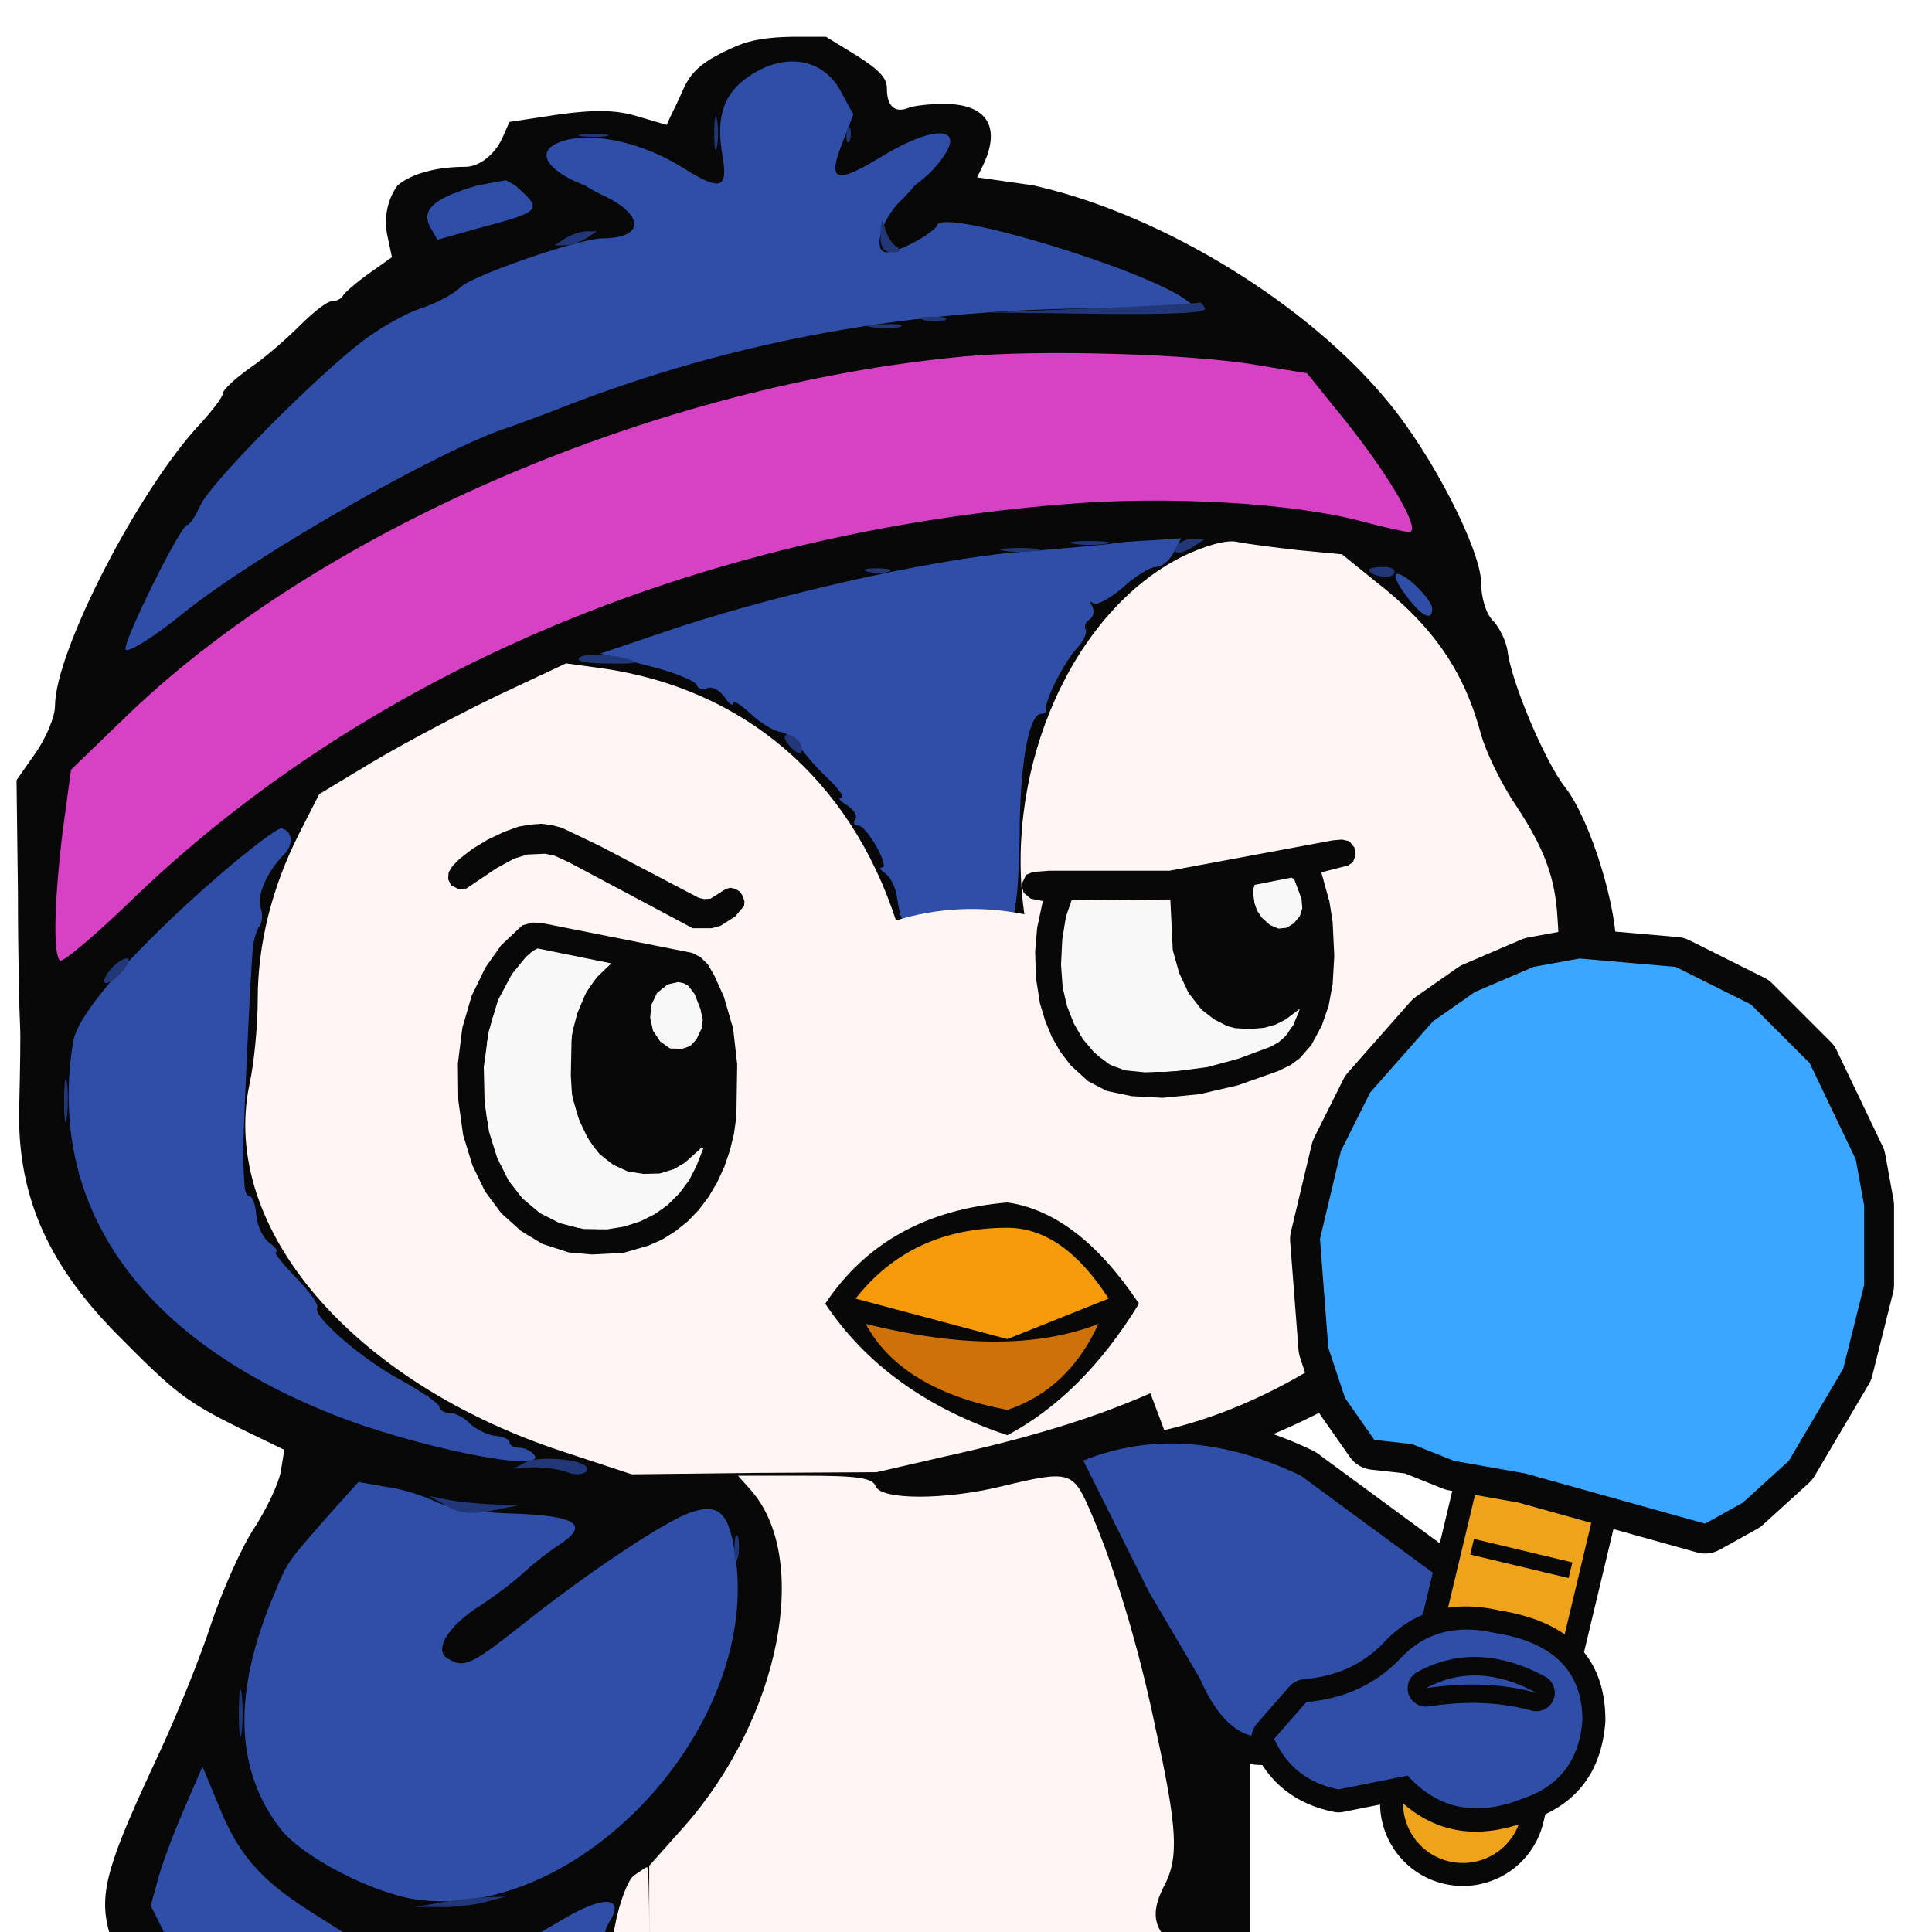
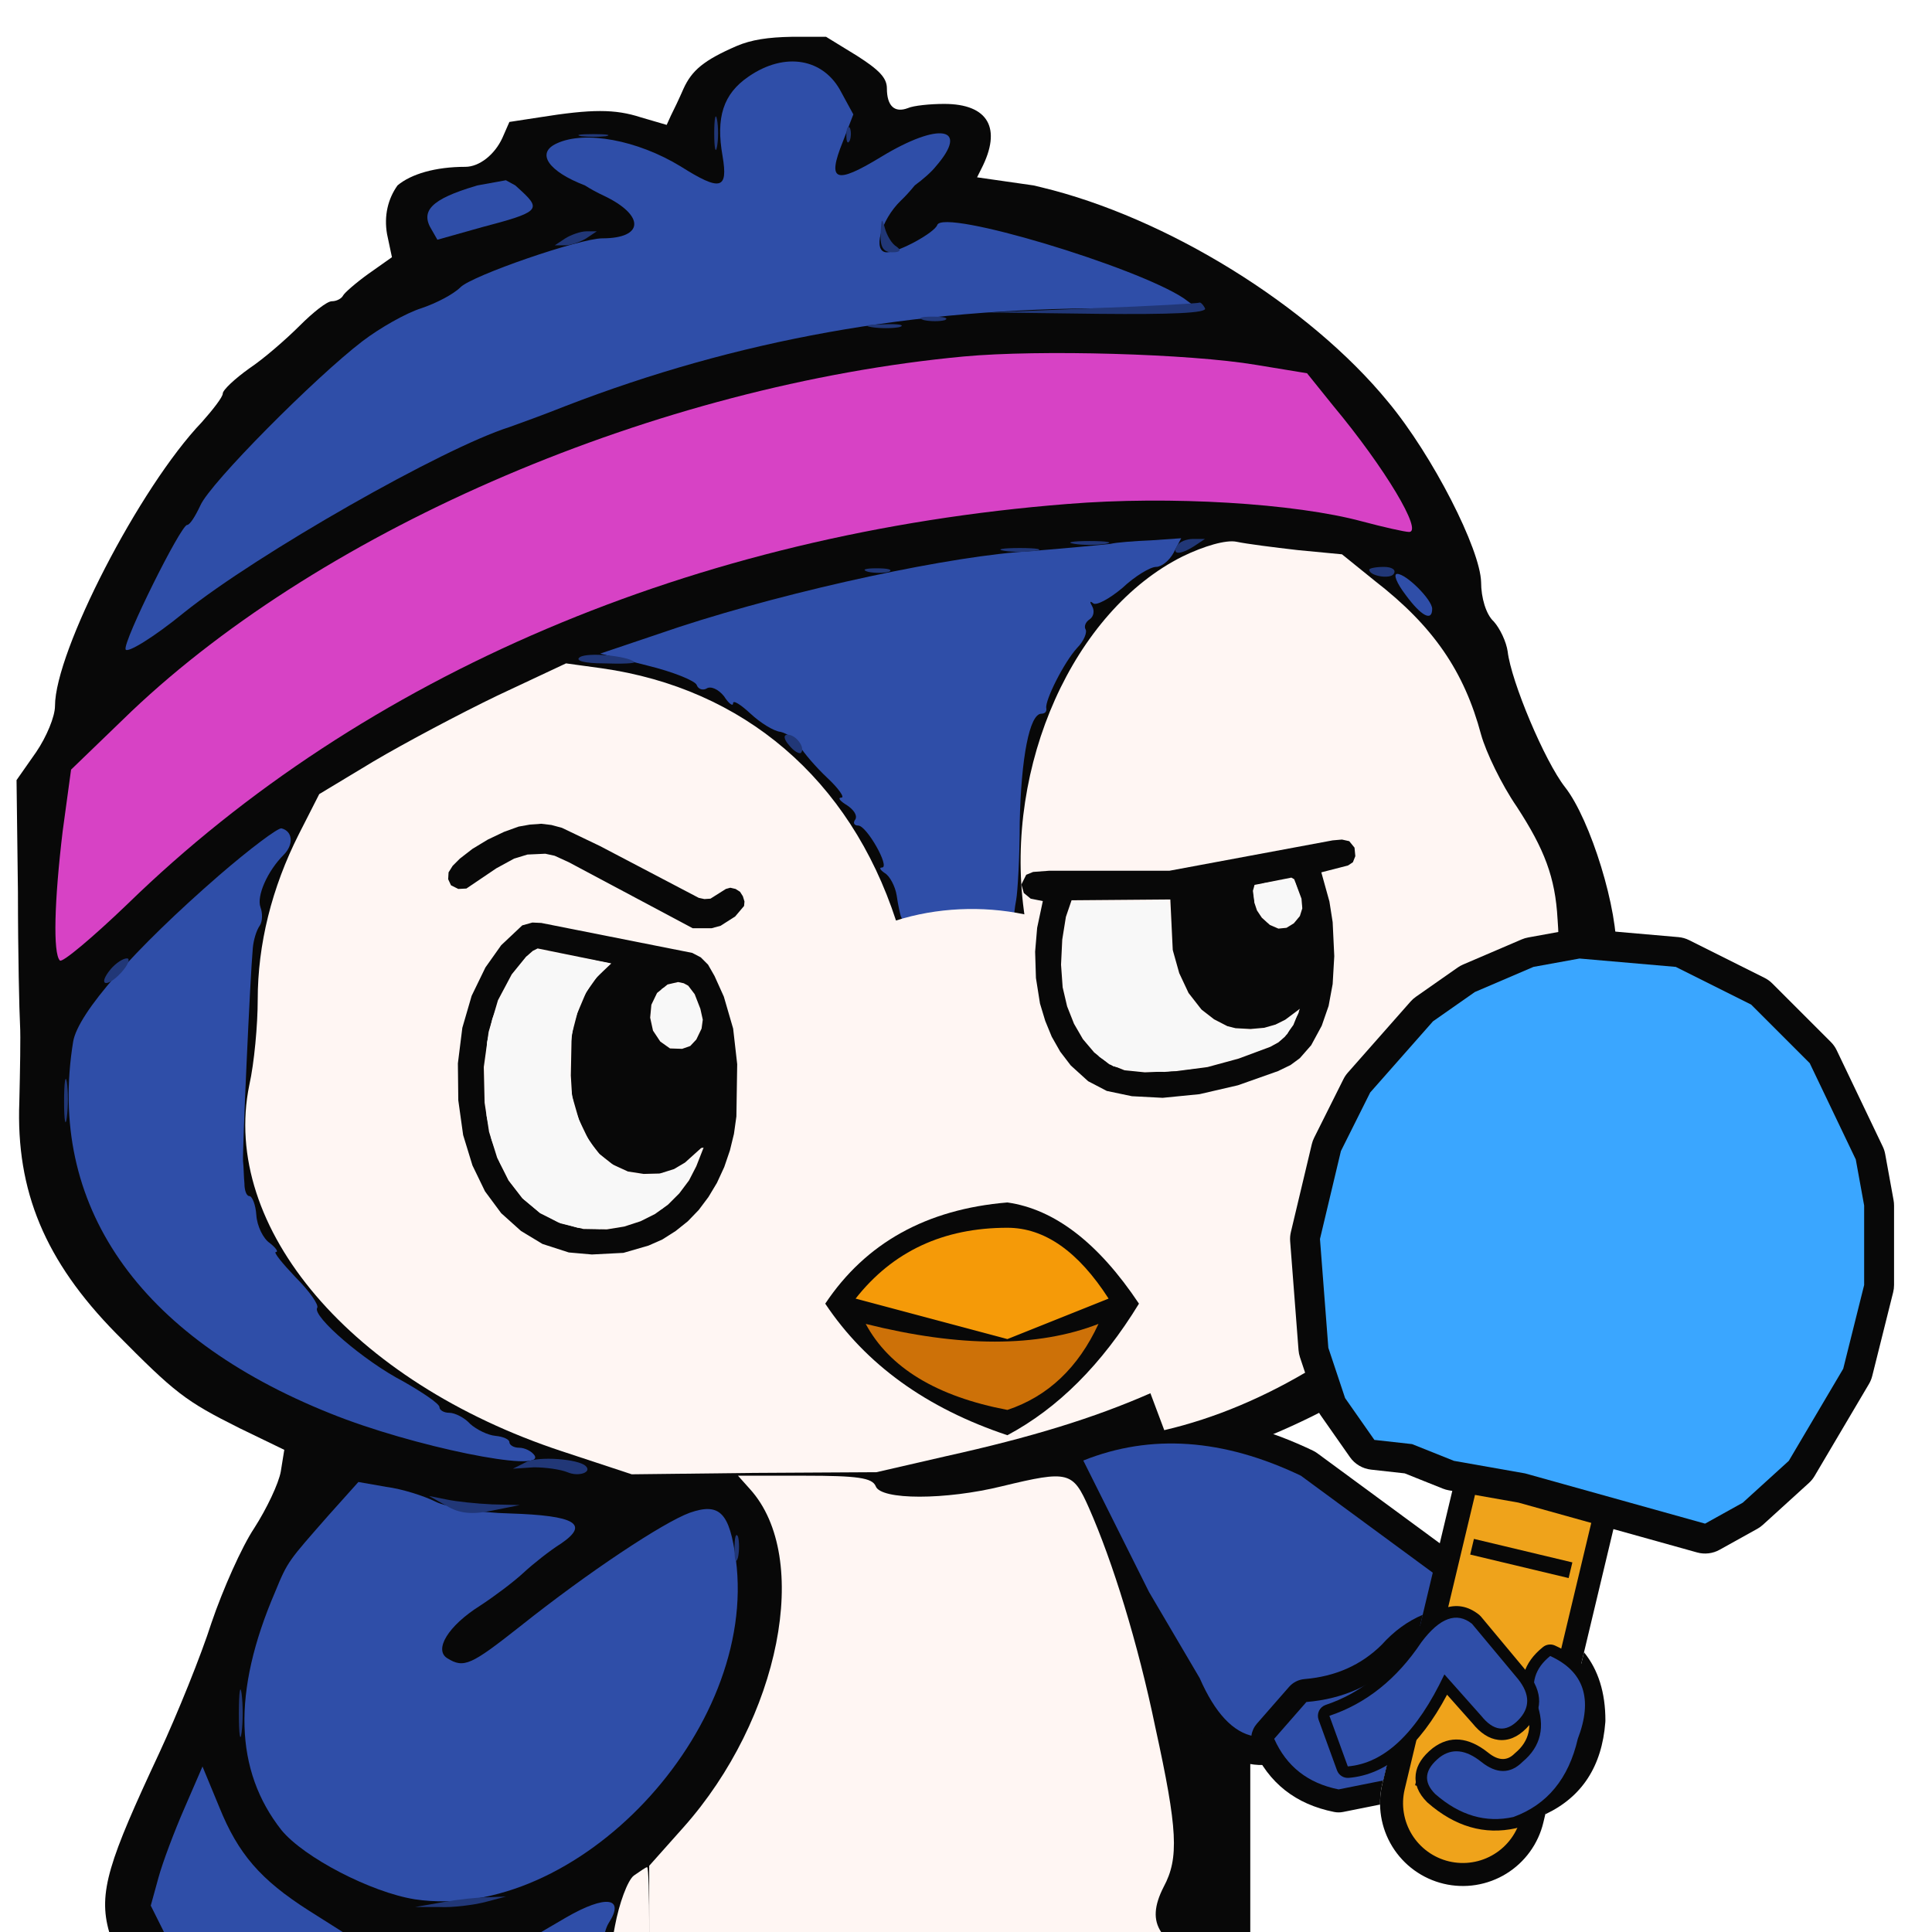
<svg xmlns="http://www.w3.org/2000/svg" viewBox="0 0 420 420" aria-hidden="true" class="sthings" data-character="pip">
  <g data-pip-part="body">
    <path fill="#080808" fill-rule="evenodd" d="M160.128 10.006C163.32 8.638 166.967 8.091 172.135 8H179.58L186.267 12.103C191.13 15.203 192.802 16.936 192.802 19.215C192.802 23.045 194.474 24.595 197.362 23.501C198.577 22.954 202.225 22.589 205.264 22.589C214.839 22.589 217.878 27.878 213.32 36.723L212.408 38.547L224.663 40.305L226.389 40.718C253.592 47.253 284.595 66.401 301.767 87.373C311.495 99.076 321.828 119.44 321.98 126.582C321.98 129.926 323.045 133.573 324.716 135.093C326.084 136.613 327.451 139.501 327.755 141.628C328.515 148.163 335.81 165.488 340.217 171.11C345.764 178.157 351.902 198.068 351.339 207.505H271.8V420.0H23.735C21.258 411.385 23.707 404.441 34.598 381.139C38.549 372.628 43.716 359.863 45.996 352.719C48.427 345.577 52.53 336.306 55.266 332.203C58.002 327.947 60.586 322.477 61.041 319.893L61.801 315.182L52.075 310.471C40.221 304.544 38.093 302.872 25.176 289.803C9.826 274.15 3.443 258.952 4.203 239.5C4.355 232.813 4.508 225.214 4.355 222.782C4.203 220.198 3.899 207.281 3.899 193.907L3.596 169.591L7.851 163.513C10.13 160.169 11.954 155.762 11.954 153.482C11.954 141.628 30.342 105.915 43.868 91.781C46.3 89.045 48.427 86.309 48.427 85.55C48.427 84.79 51.011 82.358 54.202 80.079C57.395 77.951 62.258 73.696 65.145 70.808C68.033 67.921 71.072 65.49 72.136 65.49C73.199 65.49 74.263 64.881 74.567 64.273C74.871 63.666 77.302 61.538 80.038 59.563L85.205 55.915L84.141 50.9C83.444 46.908 84.333 43.233 86.42 40.305C89.34 37.848 94.605 36.267 101.162 36.267C104.202 36.267 107.546 33.623 109.217 29.975L110.737 26.51L117.272 25.507C128.67 23.684 133.685 23.684 139.308 25.507L144.93 27.149L145.842 25.142C146.451 23.957 147.666 21.404 148.578 19.306C150.402 15.294 152.986 13.106 160.128 10.006Z" />
    <path fill="#080808" fill-rule="evenodd" d="M326.8 192.105 351.338 207.505Q350.89 221.805 349.9 238.305Q347.7 269.105 314.7 288.905Q286.1 312.005 252.0 319.705L248.7 305.405Q290.5 294.405 308.1 271.305Q331.2 246.005 326.8 219.605Z" />
    <path fill="#2f4ea8" fill-rule="evenodd" d="M162.712 16.662C170.614 11.191 179.125 12.65 182.924 20.127L185.508 24.869L183.228 30.796C179.733 39.458 181.557 40.188 191.587 34.079C204.201 26.419 210.887 27.605 203.44 36.175C202.47 37.399 200.691 38.958 198.86 40.305C197.826 41.573 196.774 42.727 195.842 43.605C191.435 47.86 189.611 54.851 192.802 54.851C195.386 54.851 203.137 50.596 203.745 48.925C204.961 45.277 247.21 58.043 257.391 64.881L260.279 67.009H241.13C198.426 67.009 160.28 73.847 122.895 88.285C118.336 90.109 112.864 92.084 110.737 92.844C96.299 97.404 56.026 120.352 40.07 133.118C33.383 138.589 27.608 142.084 27.303 141.172C26.696 139.501 39.31 114.121 40.677 114.121C41.285 114.121 42.501 112.145 43.564 109.866C45.692 105.003 68.488 82.054 78.823 74.152C82.622 71.265 88.245 68.072 91.588 67.009C94.779 65.945 98.579 63.969 100.099 62.45C102.683 59.866 126.086 51.812 130.949 51.812C140.067 51.812 140.22 46.796 131.253 42.541C129.771 41.852 128.4 41.1 127.153 40.305C119.322 37.308 116.352 33.284 121.071 31.161C127.15 28.334 138.548 30.431 147.971 36.175C156.633 41.647 158.304 41.191 157.089 33.988C155.57 25.507 157.24 20.401 162.712 16.662Z" />
    <path fill="#2f4ea8" fill-rule="evenodd" d="M112.022 40.305 113.473 41.629C117.727 45.581 116.967 46.189 104.81 49.38L95.084 52.116L93.867 49.988C91.285 45.884 93.716 43.301 103.442 40.414L103.802 40.305L109.977 39.185Z" />
    <path fill="#2f4ea8" fill-rule="evenodd" d="M241.435 118.225C242.65 117.92 246.601 117.616 250.249 117.465L256.784 117.008L255.112 120.2C254.2 121.871 252.528 123.24 251.312 123.24C250.097 123.24 246.753 125.215 244.017 127.798C241.13 130.23 238.242 131.75 237.635 131.142C236.875 130.534 236.875 130.838 237.483 131.902C237.939 132.814 237.787 134.029 236.875 134.638C235.963 135.245 235.66 136.157 235.963 136.765C236.42 137.372 235.66 139.348 234.139 140.868C231.252 144.059 227.149 152.266 227.452 153.938C227.604 154.697 227.149 155.154 226.389 155.154C223.805 155.154 221.982 164.728 221.677 178.862C221.677 186.46 221.222 193.907 220.917 195.579C220.614 197.098 220.31 199.682 220.31 201.05C220.158 202.873 218.942 203.785 216.359 203.785C214.23 203.785 210.127 204.85 207.088 206.065C201.313 208.496 197.058 207.737 198.426 204.393C198.882 203.178 198.426 202.266 197.514 202.266C196.602 202.266 195.995 201.809 195.995 201.05C196.146 200.442 196.146 199.682 195.842 199.226C195.69 198.77 195.235 196.794 194.93 194.667C194.626 192.691 193.411 190.412 192.347 189.804C191.435 189.196 190.979 188.588 191.739 188.588C193.562 188.588 188.396 179.469 186.572 179.469C185.66 179.469 185.355 178.862 185.964 178.102C186.42 177.19 185.508 175.975 184.14 175.063C182.621 174.151 182.012 173.391 182.924 173.391C183.685 173.391 182.316 171.415 179.885 169.135C177.301 166.704 174.717 163.665 173.805 162.144C173.046 160.777 171.071 159.409 169.702 159.105C168.183 158.953 165.296 157.129 163.167 155.154C161.04 153.178 159.368 152.115 159.368 152.875C159.368 153.634 158.457 153.026 157.392 151.354C156.177 149.834 154.505 149.075 153.593 149.682C152.834 150.139 151.77 149.834 151.465 148.922C151.162 148.01 146.299 146.035 140.676 144.668L130.493 142.084L143.108 137.829C166.663 129.622 201.921 121.719 220.917 120.047C230.948 119.288 240.218 118.376 241.435 118.225Z" />
    <path fill="#2f4ea8" fill-rule="evenodd" d="M305.567 129.318C303.591 126.734 302.832 124.759 303.743 124.759C305.72 124.759 311.342 130.382 311.342 132.357C311.342 135.245 308.911 133.878 305.567 129.318Z" />
    <path fill="#2f4ea8" fill-rule="evenodd" d="M47.667 190.259C54.354 184.484 60.434 179.926 61.193 180.078C63.625 180.685 63.929 183.572 61.649 185.853C58.154 189.347 55.723 194.819 56.634 197.251C57.09 198.466 57.09 200.29 56.483 201.202C55.723 202.266 55.114 204.393 54.963 206.065C54.354 212.752 52.683 250.29 52.835 252.417C52.987 253.632 52.987 255.913 53.139 257.28C53.139 258.8 53.595 260.016 54.202 260.016C54.811 260.016 55.571 261.84 55.723 264.119C55.874 266.551 57.242 269.285 58.61 270.197C59.977 271.262 60.586 272.173 59.977 272.173C59.37 272.173 61.346 274.605 64.233 277.644C67.273 280.684 69.4 283.723 68.945 284.331C67.88 286.155 79.126 295.881 87.637 300.289C91.892 302.72 95.539 305.152 95.539 305.912C95.539 306.519 96.451 307.128 97.667 307.128C98.883 307.128 101.011 308.191 102.226 309.559C103.595 310.775 106.026 311.991 107.698 312.143C109.37 312.294 110.737 312.903 110.737 313.51C110.737 314.118 111.649 314.726 112.864 314.726C114.08 314.726 115.6 315.485 116.208 316.397C118.639 320.35 89.461 314.422 71.832 307.279C30.039 290.563 10.13 261.84 15.905 226.429C16.97 220.198 29.127 206.369 47.667 190.259Z" />
    <path fill="#080808" fill-rule="evenodd" d="M233.253 311.887Q257.717 302.103 285.41 315.347Q285.925 315.593 286.384 315.931L323.784 343.431Q324.264 343.784 324.666 344.224Q325.067 344.664 325.377 345.173Q325.685 345.684 325.888 346.244Q326.091 346.804 326.181 347.393Q326.271 347.982 326.243 348.577Q326.217 349.172 326.075 349.75Q325.932 350.329 325.68 350.869Q325.427 351.409 325.074 351.889Q324.857 352.185 324.605 352.452Q306.216 371.991 283.164 381.295Q274.377 385.931 266.662 381.644Q260.033 377.961 255.407 367.569L244.585 349.173Q244.48 348.995 244.389 348.811L230.089 320.211Q229.822 319.678 229.665 319.103Q229.507 318.528 229.465 317.934Q229.423 317.339 229.497 316.748Q229.572 316.158 229.76 315.592Q229.949 315.027 230.244 314.509Q230.539 313.992 230.93 313.541Q231.32 313.091 231.791 312.726Q232.262 312.36 232.794 312.094Q233.02 311.981 233.253 311.887Z" />
    <path fill="#2f4ea8" fill-rule="evenodd" d="M235.5 317.505Q257.5 308.705 282.8 320.805L320.2 348.305Q302.6 367.005 280.6 375.805Q276.341 378.128 272.627 377.453Q265.79 376.21 260.8 364.805L249.8 346.105Z" />
    <path fill="#2f4ea8" fill-rule="evenodd" d="M71.376 329.468 77.911 322.172 83.989 323.237C87.485 323.693 92.196 325.213 94.627 326.428C97.059 327.644 104.05 328.859 110.889 329.012C125.023 329.468 128.214 331.291 121.983 335.546C119.551 337.066 115.904 339.954 113.776 341.929C111.649 343.905 107.393 347.096 104.354 349.072C97.363 353.479 94.324 358.646 97.211 360.47C100.859 362.75 102.378 361.99 113.168 353.479C128.062 341.626 144.171 330.988 149.946 328.859C156.48 326.58 158.609 328.859 159.976 339.042C164.839 376.123 125.326 418.068 90.221 412.901C80.646 411.381 66.057 403.782 61.193 397.856C51.011 384.938 50.403 367.917 59.826 346.032C62.561 339.346 62.713 339.346 71.376 329.468Z" />
    <path fill="#2f4ea8" fill-rule="evenodd" d="M40.07 393.144 44.021 384.026 47.667 392.841C51.771 403.022 56.634 408.646 67.121 415.332L74.498 420.0H35.64L32.774 414.269L34.446 408.19C35.358 404.846 37.941 398.007 40.07 393.144Z" />
    <path fill="#2f4ea8" fill-rule="evenodd" d="M123.047 416.853C131.71 411.838 135.964 412.445 132.317 418.068C131.991 418.611 131.724 419.29 131.542 420.0H117.666Z" />
    <path fill="#213777" fill-rule="evenodd" d="M155.265 28.972C155.265 25.689 155.57 24.413 155.873 25.963C156.177 27.605 156.177 30.34 155.873 31.89C155.57 33.531 155.265 32.255 155.265 28.972Z" />
    <path fill="#213777" fill-rule="evenodd" d="M183.988 29.428C183.988 27.878 184.292 27.24 184.748 27.787C185.052 28.425 185.052 29.701 184.748 30.523C184.292 31.434 183.988 30.887 183.988 29.428Z" />
    <path fill="#213777" fill-rule="evenodd" d="M126.39 29.61C124.871 29.337 126.086 29.154 128.974 29.154C131.861 29.154 133.077 29.337 131.71 29.61C130.189 29.793 127.758 29.793 126.39 29.61Z" />
    <path fill="#213777" fill-rule="evenodd" d="M191.435 50.596C191.587 47.404 191.739 47.253 192.347 49.532C192.802 51.204 193.866 53.028 194.93 53.635C195.995 54.395 195.69 54.851 194.018 54.851C192.042 54.851 191.283 53.788 191.435 50.596Z" />
    <path fill="#213777" fill-rule="evenodd" d="M122.895 51.812C124.111 51.052 126.238 50.292 127.454 50.292H129.734L127.454 51.812C126.238 52.571 124.111 53.331 122.895 53.331H120.615Z" />
    <path fill="#213777" fill-rule="evenodd" d="M237.635 67.009C250.249 66.553 260.583 65.945 260.735 65.793C260.887 65.641 261.495 66.097 261.951 67.009C262.559 68.072 254.504 68.377 238.851 68.225L214.839 67.921Z" />
    <path fill="#213777" fill-rule="evenodd" d="M200.858 69.593C199.337 69.137 200.249 68.832 202.68 68.832C205.264 68.832 206.328 69.137 205.416 69.593C204.352 69.896 202.225 69.896 200.858 69.593Z" />
    <path fill="#213777" fill-rule="evenodd" d="M189.46 71.113C187.484 70.808 188.699 70.504 192.042 70.504C195.386 70.353 196.905 70.656 195.538 71.113C194.018 71.416 191.283 71.416 189.46 71.113Z" />
    <path fill="#213777" fill-rule="evenodd" d="M233.532 118.225C231.555 117.92 233.076 117.616 236.875 117.616C240.674 117.616 242.195 117.92 240.371 118.225C238.395 118.528 235.355 118.528 233.532 118.225Z" />
    <path fill="#213777" fill-rule="evenodd" d="M255.872 118.68C256.327 117.768 257.999 117.16 259.367 117.16H261.951L259.671 118.68C256.632 120.656 254.655 120.656 255.872 118.68Z" />
    <path fill="#213777" fill-rule="evenodd" d="M218.335 119.744C216.359 119.44 217.878 119.135 221.677 119.135C225.477 119.135 226.997 119.44 225.173 119.744C223.198 120.047 220.158 120.047 218.335 119.744Z" />
    <path fill="#213777" fill-rule="evenodd" d="M188.699 124.303C187.179 123.847 188.091 123.543 190.523 123.543C193.107 123.543 194.171 123.847 193.259 124.303C192.195 124.607 190.067 124.607 188.699 124.303Z" />
    <path fill="#213777" fill-rule="evenodd" d="M297.664 123.847C297.664 123.543 299.033 123.24 300.855 123.24C302.527 123.24 303.591 123.847 302.984 124.759C302.224 125.975 297.664 125.215 297.664 123.847Z" />
    <path fill="#213777" fill-rule="evenodd" d="M126.086 142.844C127.758 141.78 136.268 142.54 137.94 143.907C138.245 144.212 135.204 144.364 131.253 144.212C126.998 144.212 124.871 143.604 126.086 142.844Z" />
    <path fill="#213777" fill-rule="evenodd" d="M171.526 161.993C170.311 160.625 170.311 159.713 171.223 159.713C173.046 159.713 175.174 162.601 174.11 163.665C173.805 163.968 172.59 163.36 171.526 161.993Z" />
    <path fill="#213777" fill-rule="evenodd" d="M24.112 210.625C25.176 209.408 26.696 208.344 27.608 208.344C28.367 208.344 27.911 209.713 26.391 211.384C23.2 214.879 21.073 214.271 24.112 210.625Z" />
    <path fill="#213777" fill-rule="evenodd" d="M13.929 239.5C13.929 235.244 14.234 233.42 14.538 235.244C14.841 237.219 14.841 240.563 14.538 242.843C14.234 245.275 13.929 243.603 13.929 239.5Z" />
    <path fill="#213777" fill-rule="evenodd" d="M114.536 317.766C117.272 316.55 125.63 317.157 127.302 318.678C128.822 320.045 125.783 321.109 123.351 320.045C121.83 319.438 118.639 318.981 116.055 318.981L111.497 319.285Z" />
    <path fill="#213777" fill-rule="evenodd" d="M97.059 327.34 93.26 325.213 97.059 325.972C99.187 326.428 103.595 326.884 106.938 327.035L113.016 327.188L106.938 328.404C102.53 329.316 99.795 329.012 97.059 327.34Z" />
    <path fill="#213777" fill-rule="evenodd" d="M159.673 336.763C159.673 334.179 159.976 333.115 160.433 334.027C160.736 335.091 160.736 337.218 160.433 338.585C159.976 340.106 159.673 339.194 159.673 336.763Z" />
    <path fill="#213777" fill-rule="evenodd" d="M51.923 372.476C51.923 367.917 52.227 365.941 52.53 368.221C52.835 370.653 52.835 374.3 52.53 376.579C52.227 379.01 51.923 377.035 51.923 372.476Z" />
    <path fill="#213777" fill-rule="evenodd" d="M96.299 413.509C99.642 412.901 104.05 412.445 106.177 412.445L109.977 412.293L105.417 413.509C102.986 414.117 98.427 414.725 95.539 414.572H90.221Z" />
    <path fill="#fff6f3" fill-rule="evenodd" d="M257.087 120.959C261.799 118.68 266.51 117.313 268.789 117.768C270.917 118.225 276.845 118.984 282.163 119.592L291.737 120.504L298.88 126.279C311.646 136.157 318.333 146.035 321.98 159.713C323.045 163.513 326.388 170.503 329.73 175.366C335.733 184.57 338.107 190.73 338.598 199.805H338.603Q341.1 232.805 318.0 271.305Q286.1 303.205 253.1 310.905L250.089 302.878C237.848 308.255 224.218 312.453 205.721 316.55L190.523 320.045L163.927 320.197L137.333 320.501L122.135 315.485C76.542 300.441 47.82 266.854 54.202 235.852C55.266 231.141 56.026 222.782 56.026 217.31C56.026 205.305 59.066 192.995 64.992 181.293L69.4 172.631L81.254 165.488C87.941 161.537 99.947 155.154 108.153 151.203L123.047 144.212L130.798 145.276C161.639 149.638 184.737 169.343 194.781 200.112C203.601 197.304 213.52 196.856 222.69 198.768L222.589 198.01C218.335 166.4 233.379 132.814 257.087 120.959Z" />
    <path fill="#fff6f3" fill-rule="evenodd" d="M137.788 407.734C139.155 406.822 140.372 405.91 140.676 405.91C140.979 405.91 141.132 411.99 141.132 419.588V420.0H133.439C133.518 419.573 133.6 419.132 133.685 418.676C134.597 413.813 136.421 408.797 137.788 407.734Z" />
    <path fill="#fff6f3" fill-rule="evenodd" d="M163.016 323.693 160.433 320.805H174.87C186.42 320.805 189.611 321.26 190.371 323.084C191.435 326.125 205.568 326.125 217.878 323.084C232.315 319.59 233.227 319.893 236.723 327.796C241.89 339.497 247.361 357.127 251.161 375.516C256.024 397.704 256.327 403.934 252.984 410.166C250.873 414.284 250.668 417.375 252.423 420.0H141.132V405.606L148.578 397.247C169.551 373.692 176.541 338.585 163.016 323.693Z" />
    <path fill="#d742c5" fill-rule="evenodd" d="M209.52 77.495C225.933 75.976 258.608 76.888 273.045 79.319L284.139 81.143L289.762 88.133C301.16 101.81 309.366 115.641 306.327 115.641C305.415 115.641 300.704 114.577 296.145 113.36C281.555 109.409 254.352 107.738 232.012 109.562C151.162 115.944 78.974 146.643 27.76 196.491C20.161 203.785 13.474 209.408 13.017 208.801C11.498 207.281 11.802 195.882 13.626 180.685L15.449 167.312L28.52 154.697C70.767 114.577 142.955 83.726 209.52 77.495Z" />
  </g>
  <g class="sthings-face" data-face="skeptical">
    <g data-pip-part="eye-0">
      <path fill="#080808" fill-rule="evenodd" d="M113.532 201.169 115.732 200.553 117.668 200.641 150.492 207.153 152.34 208.121 153.924 209.705 155.332 212.169 157.356 216.657 159.38 223.609 160.26 231.353 160.084 242.705 159.556 246.489 158.676 250.097 157.444 253.705 155.86 257.137 154.012 260.217 151.9 263.033 149.524 265.497 146.884 267.609 143.98 269.457 140.988 270.777 135.532 272.361 128.668 272.713 123.652 272.273 117.932 270.425 113.268 267.609 108.956 263.737 105.436 258.985 102.708 253.353 100.684 246.753 99.628 239.185 99.54 231.177 100.508 223.433 102.532 216.481 105.524 210.321 108.956 205.481 113.532 201.169ZM116.876 206.185 115.82 206.713 114.324 208.033 111.244 211.817 108.252 217.449 106.228 224.313 105.172 231.969 105.348 239.713 106.316 246.049 108.076 251.681 110.54 256.609 113.532 260.481 117.404 263.737 121.804 265.937 126.82 267.169 131.924 267.257 135.708 266.641 139.228 265.497 142.396 263.913 145.212 261.889 147.676 259.425 149.788 256.609 151.372 253.529 152.956 249.481 152.428 249.569 148.908 252.737 146.532 254.145 143.452 255.113 139.932 255.201 136.5 254.673 133.244 253.177 130.34 250.889 128.052 247.985 125.852 243.409 124.356 238.217 124.092 233.817 124.268 225.017 125.5 220.265 127.436 215.689 129.812 212.345 132.892 209.441 116.876 206.185ZM112.74 179.697 115.204 179.257 117.668 179.081 119.868 179.345 122.156 179.961 130.428 183.921 151.9 195.185 153.132 195.449 154.452 195.361 157.796 193.249 158.764 192.985 159.908 193.249 160.876 193.865 161.492 194.833 161.844 195.977 161.756 196.945 159.82 199.233 156.652 201.257 154.716 201.785H150.58L123.652 187.441L120.572 186.033L118.548 185.593L114.676 185.769L111.772 186.649L107.9 188.761L101.388 193.161L99.628 193.249L98.044 192.457L97.428 191.137L97.516 189.641L98.396 188.233L99.98 186.649L102.708 184.537L106.052 182.513L109.572 180.841L112.74 179.697ZM149.612 214.281 148.644 213.753 147.412 213.489 145.124 214.017 142.836 215.865 141.604 218.417 141.34 221.233 141.956 224.049 143.54 226.425 145.652 227.921 148.292 228.009 150.052 227.393 151.372 225.985 152.516 223.609 152.78 221.673 152.252 219.297 151.02 216.129 149.612 214.281Z" />
      <path fill="#f8f8f8" fill-rule="evenodd" d="M114.5 207.945 116.7 206.361 132.628 209.441 128.844 213.401 126.38 217.537 124.708 222.641 123.74 228.977 123.828 235.225 124.884 240.857 126.908 246.049 129.724 250.361 132.188 252.561 134.916 254.233 137.82 255.201 140.9 255.465 143.892 255.113 146.62 254.233 148.908 252.913 152.34 250.273 150.228 255.289 147.5 259.425 144.068 262.681 139.756 265.145 135.356 266.553 130.34 267.169 125.588 266.905 121.276 265.673 117.316 263.561 113.884 260.745 110.98 257.049 108.692 252.825 106.844 247.721 105.788 242.617 105.524 234.433 105.876 226.601 107.02 221.497 109.044 216.129 111.684 211.465 114.5 207.945ZM143.98 214.897 146.268 213.841 148.644 214.017 150.14 215.161 151.548 217.801 152.428 220.881 152.34 223.257 151.196 225.897 150.14 227.041 149.084 227.569 146.972 227.833 145.036 227.393 143.276 225.897 142.132 223.873 141.604 221.409 141.78 218.945 142.572 216.657 143.98 214.897Z" />
    </g>
    <g data-pip-part="eye-1">
      <path fill="#080808" fill-rule="evenodd" d="M289.708 182.689 291.732 182.513 293.316 182.865 294.46 184.273 294.636 186.121 294.108 187.441 293.052 188.145 287.244 189.641 289.004 195.977 289.708 200.465 290.06 207.857 289.708 213.929 288.828 218.681 287.332 222.993 285.044 227.217 282.58 230.033 280.556 231.529 277.828 232.849 269.116 235.929 260.756 237.865 252.748 238.657 246.06 238.305 240.604 237.161 236.556 235.049 232.772 231.617 230.484 228.625 228.636 225.369 227.228 221.937 226.084 218.153 225.204 212.609 225.028 206.889 225.468 201.697 226.7 195.889 224.06 195.361 222.564 194.129 222.036 192.281 223.092 190.169 224.588 189.553 228.108 189.289H254.244L289.708 182.689ZM254.42 195.537 232.948 195.713 231.716 199.321 230.924 204.249 230.66 209.705 231.012 214.633 231.98 218.769 233.476 222.553 235.412 225.897 237.876 228.801 241.132 231.353 244.476 232.673 248.876 233.113 255.74 232.849 262.516 231.969 269.292 230.121 276.156 227.569 277.916 226.601 279.324 225.369 281.172 222.817 282.58 219.297 279.412 221.673 277.3 222.729 274.836 223.433 271.844 223.697 268.588 223.521 266.828 223.081 263.924 221.585 261.196 219.473 258.38 215.865 256.356 211.553 254.948 206.537 254.42 195.537ZM281.348 191.137 280.732 190.785 272.724 192.369 272.372 193.689 272.724 196.329 273.252 197.913 274.308 199.497 276.068 201.081 277.916 201.873 279.676 201.697 281.26 200.729 282.58 199.145 283.108 197.473 282.932 195.361 281.348 191.137Z" />
      <path fill="#f8f8f8" fill-rule="evenodd" d="M232.948 196.065 253.892 195.801 254.244 196.945 254.596 205.393 255.828 210.761 258.204 216.129 259.876 218.241 262.076 220.441 264.364 222.113 266.476 223.081 269.116 223.785 271.756 223.961 274.132 223.785 276.508 223.169 279.06 222.025 282.404 219.825 282.228 220.353 279.852 224.753 278.444 226.073 273.78 228.361 267.356 230.561 259.964 232.233 253.1 233.025 246.852 232.849 242.012 231.793 239.02 229.769 236.204 226.689 233.828 222.817 232.068 218.417 231.188 214.017 230.836 208.825 231.276 203.193 232.948 196.065ZM274.748 192.017 280.028 191.137 280.996 191.225 281.524 191.753 282.668 195.009 283.02 197.297 282.316 199.321 280.732 200.905 279.236 201.521 277.212 201.345 275.452 200.465 273.956 198.793 272.724 196.153 272.46 193.425 272.988 192.633 274.748 192.017Z" />
    </g>
    <g data-pip-part="beak">
      <path fill="#080808" fill-rule="evenodd" d="M179.4 283.405Q192.6 263.605 219.0 261.405Q234.4 263.605 247.6 283.405Q235.5 303.205 219.0 312.005Q192.6 303.205 179.4 283.405Z" />
      <path fill="#cd7108" fill-rule="evenodd" d="M188.2 287.805Q219.0 295.505 238.8 287.805Q232.2 302.105 219.0 306.505Q195.9 302.105 188.2 287.805Z" />
      <path fill="#f59a08" fill-rule="evenodd" d="M186.0 282.305Q198.1 266.905 219.0 266.905Q231.1 266.905 241.0 282.305L219.0 291.105L186.0 282.305Z" />
    </g>
  </g>
  <g data-pip-part="racket">
    <path fill="#080808" fill-rule="evenodd" d="M353.666 320.181 335.516 396.181Q335.312 397.042 335.023 397.878Q334.734 398.713 334.365 399.517Q333.996 400.32 333.55 401.083Q333.103 401.846 332.584 402.563Q332.066 403.279 331.478 403.941Q330.892 404.602 330.244 405.203Q329.595 405.804 328.89 406.339Q328.186 406.873 327.433 407.337Q326.679 407.799 325.884 408.186Q325.088 408.573 324.259 408.88Q323.431 409.187 322.575 409.411Q321.719 409.636 320.846 409.775Q319.973 409.915 319.09 409.968Q318.208 410.021 317.324 409.986Q316.441 409.953 315.565 409.834Q314.688 409.714 313.829 409.508Q312.969 409.302 312.133 409.014Q311.297 408.725 310.492 408.355Q309.69 407.987 308.926 407.54Q308.163 407.093 307.447 406.575Q306.73 406.056 306.068 405.47Q305.407 404.882 304.807 404.235Q304.205 403.586 303.67 402.882Q303.136 402.176 302.673 401.424Q302.211 400.671 301.823 399.874Q301.436 399.08 301.129 398.251Q300.822 397.421 300.598 396.566Q300.374 395.711 300.234 394.837Q300.095 393.964 300.041 393.082Q299.989 392.198 300.023 391.315Q300.056 390.432 300.176 389.555Q300.297 388.679 300.501 387.819L318.651 311.819Q318.856 310.959 319.145 310.123Q319.433 309.287 319.803 308.484Q320.173 307.68 320.618 306.916Q321.065 306.153 321.584 305.437Q322.102 304.721 322.689 304.06Q323.276 303.399 323.924 302.797Q324.573 302.196 325.278 301.662Q325.982 301.127 326.735 300.664Q327.489 300.201 328.284 299.814Q329.078 299.428 329.908 299.12Q330.737 298.813 331.593 298.588Q332.447 298.364 333.321 298.225Q334.194 298.086 335.077 298.033Q335.96 297.979 336.843 298.013Q337.727 298.047 338.603 298.167Q339.48 298.287 340.339 298.493Q341.199 298.697 342.035 298.987Q342.871 299.275 343.675 299.644Q344.478 300.014 345.242 300.459Q346.005 300.906 346.721 301.425Q347.437 301.943 348.098 302.531Q348.76 303.117 349.361 303.766Q349.963 304.414 350.497 305.119Q351.032 305.823 351.495 306.577Q351.957 307.33 352.344 308.125Q352.731 308.921 353.038 309.75Q353.345 310.578 353.57 311.434Q353.794 312.29 353.934 313.162Q354.072 314.036 354.126 314.919Q354.179 315.801 354.145 316.686Q354.112 317.569 353.992 318.444Q353.871 319.321 353.666 320.181Z" />
    <path fill="#efa31b" fill-rule="evenodd" d="M348.803 319.02 330.653 395.02Q330.505 395.641 330.297 396.244Q330.088 396.848 329.822 397.429Q329.554 398.009 329.233 398.56Q328.911 399.112 328.536 399.629Q328.161 400.146 327.737 400.623Q327.314 401.102 326.845 401.535Q326.376 401.97 325.868 402.356Q325.359 402.742 324.815 403.076Q324.271 403.411 323.697 403.69Q323.123 403.969 322.523 404.191Q321.925 404.413 321.307 404.574Q320.69 404.737 320.058 404.837Q319.428 404.939 318.79 404.977Q318.153 405.014 317.515 404.99Q316.876 404.966 316.243 404.879Q315.611 404.793 314.989 404.645Q314.369 404.496 313.765 404.287Q313.161 404.079 312.581 403.812Q312.001 403.546 311.45 403.224Q310.897 402.901 310.38 402.526Q309.863 402.151 309.386 401.728Q308.907 401.304 308.474 400.836Q308.04 400.367 307.653 399.859Q307.267 399.349 306.933 398.806Q306.599 398.262 306.319 397.687Q306.04 397.113 305.819 396.515Q305.596 395.915 305.435 395.297Q305.272 394.68 305.172 394.05Q305.071 393.418 305.033 392.781Q304.995 392.143 305.019 391.505Q305.043 390.867 305.13 390.235Q305.217 389.601 305.364 388.981L323.514 312.981Q323.663 312.359 323.871 311.755Q324.08 311.151 324.346 310.572Q324.613 309.991 324.935 309.44Q325.257 308.889 325.632 308.372Q326.007 307.855 326.43 307.376Q326.854 306.899 327.323 306.464Q327.791 306.03 328.299 305.644Q328.809 305.259 329.353 304.924Q329.897 304.59 330.471 304.311Q331.045 304.031 331.644 303.809Q332.243 303.587 332.861 303.425Q333.479 303.263 334.109 303.162Q334.74 303.062 335.378 303.023Q336.015 302.985 336.653 303.009Q337.292 303.033 337.924 303.12Q338.557 303.207 339.178 303.356Q339.799 303.504 340.403 303.712Q341.007 303.921 341.587 304.187Q342.167 304.455 342.718 304.777Q343.27 305.099 343.787 305.473Q344.304 305.848 344.782 306.272Q345.26 306.695 345.694 307.164Q346.128 307.633 346.514 308.142Q346.9 308.65 347.235 309.195Q347.569 309.738 347.849 310.312Q348.128 310.887 348.349 311.486Q348.571 312.084 348.733 312.702Q348.896 313.321 348.996 313.951Q349.097 314.581 349.135 315.219Q349.173 315.856 349.149 316.495Q349.125 317.133 349.038 317.766Q348.952 318.398 348.803 319.02Z" />
    <path fill="#080808" fill-rule="evenodd" d="M341.819 339.652 320.421 334.543 319.608 337.947 341.007 343.057 341.819 339.652Z" />
    <path fill="#080808" fill-rule="evenodd" d="M329.84 389.812 308.442 384.703 307.629 388.107 329.027 393.217 329.84 389.812Z" />
    <g data-pip-part="flipper">
-       <path fill="#080808" fill-rule="evenodd" d="M283.584 365.017Q293.688 364.176 300.369 357.559Q310.264 346.541 325.952 350.088Q349 353.803 349 374Q349 374.192 348.985 374.384Q347.736 390.618 332.721 395.696Q316.067 402.295 304.344 391.431L291.981 393.903Q291 394.099 290.019 393.903Q277.482 391.395 272.431 380.031Q272.14 379.377 272.045 378.668Q271.95 377.959 272.056 377.252Q272.163 376.544 272.464 375.895Q272.766 375.246 273.237 374.707L280.237 366.707Q280.878 365.975 281.746 365.537Q282.615 365.098 283.584 365.017Z" />
-       <path fill="#2f4ea8" fill-rule="evenodd" d="M284 370Q296.0 369 304 361Q312 352 325 355Q344 358 344 374Q343 387 331 391Q316 397 306 386L291 389Q281 387 277 378L284 370Z" />
-       <path fill="#080808" fill-rule="evenodd" d="M308.085 363.488Q320.988 356.451 335.896 364.478Q336.243 364.665 336.547 364.916Q336.851 365.167 337.099 365.472Q337.349 365.777 337.534 366.125Q337.719 366.474 337.831 366.851Q337.944 367.228 337.982 367.62Q338.019 368.013 337.979 368.404Q337.94 368.796 337.824 369.173Q337.709 369.549 337.522 369.897Q337.201 370.493 336.7 370.951Q336.201 371.408 335.577 371.676Q334.954 371.943 334.278 371.99Q333.601 372.038 332.948 371.859Q322.767 369.083 310.608 370.954Q310.219 371.013 309.825 370.996Q309.432 370.979 309.049 370.885Q308.667 370.791 308.309 370.625Q307.953 370.459 307.635 370.226Q307.317 369.993 307.051 369.702Q306.784 369.412 306.58 369.075Q306.376 368.738 306.241 368.368Q306.107 367.997 306.046 367.608Q305.953 366.998 306.047 366.389Q306.141 365.78 306.415 365.226Q306.689 364.673 307.116 364.229Q307.543 363.784 308.085 363.488Z" />
-       <path fill="#2f4ea8" fill-rule="evenodd" d="M310 367Q321 361 334 368.001Q323 365 310 367Z" />
+       <g data-grip-part="palm-back">
+         <path fill="#080808" fill-rule="evenodd" d="M283.584 365.017Q293.688 364.176 300.369 357.559Q304.356 353.12 309.284 351.045L300.501 387.819Q300.297 388.679 300.176 389.555Q300.056 390.432 300.023 391.315Q300.004 391.807 300.012 392.296L291.981 393.903Q291 394.099 290.019 393.903Q277.482 391.395 272.431 380.031Q272.14 379.377 272.045 378.668Q271.95 377.959 272.056 377.252Q272.163 376.544 272.464 375.895Q272.766 375.246 273.237 374.707L280.237 366.707Q280.878 365.975 281.746 365.537Q282.615 365.098 283.584 365.017ZM335.941 394.405 344.352 359.184Q349 364.93 349 374Q349 374.192 348.985 374.384Q347.878 388.782 335.941 394.405Z" />
+         <path fill="#2f4ea8" fill-rule="evenodd" d="M284 370Q296.0 369 304 361Q305.734 359.049 307.703 357.662L300.682 387.064L291 389Q281 387 277 378L284 370ZM337.593 387.486 342.638 366.364Q344 369.715 344 374Q343.322 382.81 337.593 387.486Z" />
+       </g>
+       <g data-grip-part="curl-front">
+         <path fill="#080808" fill-rule="evenodd" d="M338.034 357.724Q351.108 363.667 345.397 378.733Q342.057 392.912 329.855 397.35Q329.702 397.405 329.542 397.441Q319.307 399.715 310.354 391.882Q310.291 391.827 310.232 391.768Q307.367 388.903 307.769 385.69Q308.145 382.682 311.439 380.048Q311.469 380.023 311.5 380Q317.05 375.838 323.562 381.048Q326.814 383.65 329.232 381.232Q329.312 381.152 329.399 381.08Q334.036 377.216 331.659 370.878Q331.643 370.834 331.628 370.79Q329.077 363.136 335.438 358.048Q335.989 357.607 336.691 357.52Q337.392 357.432 338.034 357.724Z" />
+         <path fill="#2f4ea8" fill-rule="evenodd" d="M337 360Q348 365 343 378Q340.0 391 329.0 395Q320 397 312 390.001Q308 386 313 382Q317 379.001 322 383Q327 387 331 383Q337 378 334 370Q332 364 337 360Z" />
+       </g>
+       <g data-grip-part="thumb-front">
+         <path fill="#080808" fill-rule="evenodd" d="M288.21 370.628Q299.396 366.899 306.92 355.613Q306.958 355.555 307.0 355.5Q310.446 350.904 313.896 349.65Q317.965 348.171 321.562 351.047Q321.759 351.206 321.92 351.399L331.921 363.399Q337.35 370.185 331.768 375.768Q328.903 378.632 325.69 378.23Q322.707 377.858 320.09 374.615L314.58 368.415Q305.49 385.467 293.207 386.492Q292.798 386.526 292.399 386.427Q291.998 386.328 291.652 386.105Q291.305 385.883 291.048 385.562Q290.792 385.241 290.651 384.855L286.65 373.855Q286.481 373.387 286.503 372.89Q286.525 372.393 286.735 371.943Q286.945 371.492 287.311 371.156Q287.678 370.821 288.146 370.65Q288.178 370.639 288.21 370.628Z" />
+         <path fill="#2f4ea8" fill-rule="evenodd" d="M289 373Q301 369 309 357.001Q315 349 320 353L330 365Q334 370 330 374Q326 378 322 373L314 364Q305 383 293 384L289 373Z" />
+       </g>
    </g>
    <g data-pip-part="blade">
      <path fill="#080808" fill-rule="evenodd" d="M332.198 203.8 342.208 201.98Q343.065 201.824 343.934 201.899L364.863 203.72Q366.099 203.827 367.207 204.381L383.586 212.572Q384.53 213.042 385.276 213.789L398.016 226.528Q398.804 227.316 399.283 228.32L409.293 249.25Q409.67 250.035 409.825 250.892L411.645 260.902Q411.75 261.479 411.75 262.065V279.355Q411.75 280.156 411.556 280.931L407.005 299.132Q406.777 300.048 406.296 300.862L394.467 320.882Q393.967 321.726 393.242 322.385L383.232 331.485Q382.676 331.991 382.017 332.357L373.827 336.907Q372.705 337.529 371.431 337.68Q370.159 337.831 368.922 337.485L330.098 326.652L314.941 323.976Q314.28 323.86 313.656 323.61L305.375 320.298L298.062 319.485Q296.669 319.33 295.464 318.616Q294.259 317.901 293.455 316.753L287.084 307.652Q286.542 306.878 286.243 305.98L282.603 295.061Q282.35 294.302 282.29 293.503L280.469 269.843Q280.391 268.829 280.626 267.84L285.177 248.73Q285.351 247.999 285.686 247.328L292.057 234.588Q292.435 233.83 292.996 233.194L306.646 217.724Q307.158 217.144 307.792 216.7L316.892 210.33Q317.442 209.945 318.059 209.681L330.8 204.22Q331.475 203.931 332.198 203.8Z" />
      <path fill="#3aa6ff" fill-rule="evenodd" d="M333.36 210.195 343.37 208.375 364.3 210.195 380.68 218.385 393.42 231.125 403.43 252.055 405.25 262.065V279.355L400.7 297.555L388.87 317.575L378.86 326.675L370.67 331.225L331.54 320.305L316.069 317.575L306.97 313.936L298.78 313.025L292.41 303.926L288.77 293.005L286.95 269.345L291.5 250.235L297.87 237.495L311.52 222.025L320.62 215.655L333.36 210.195Z" />
    </g>
  </g>
</svg>
